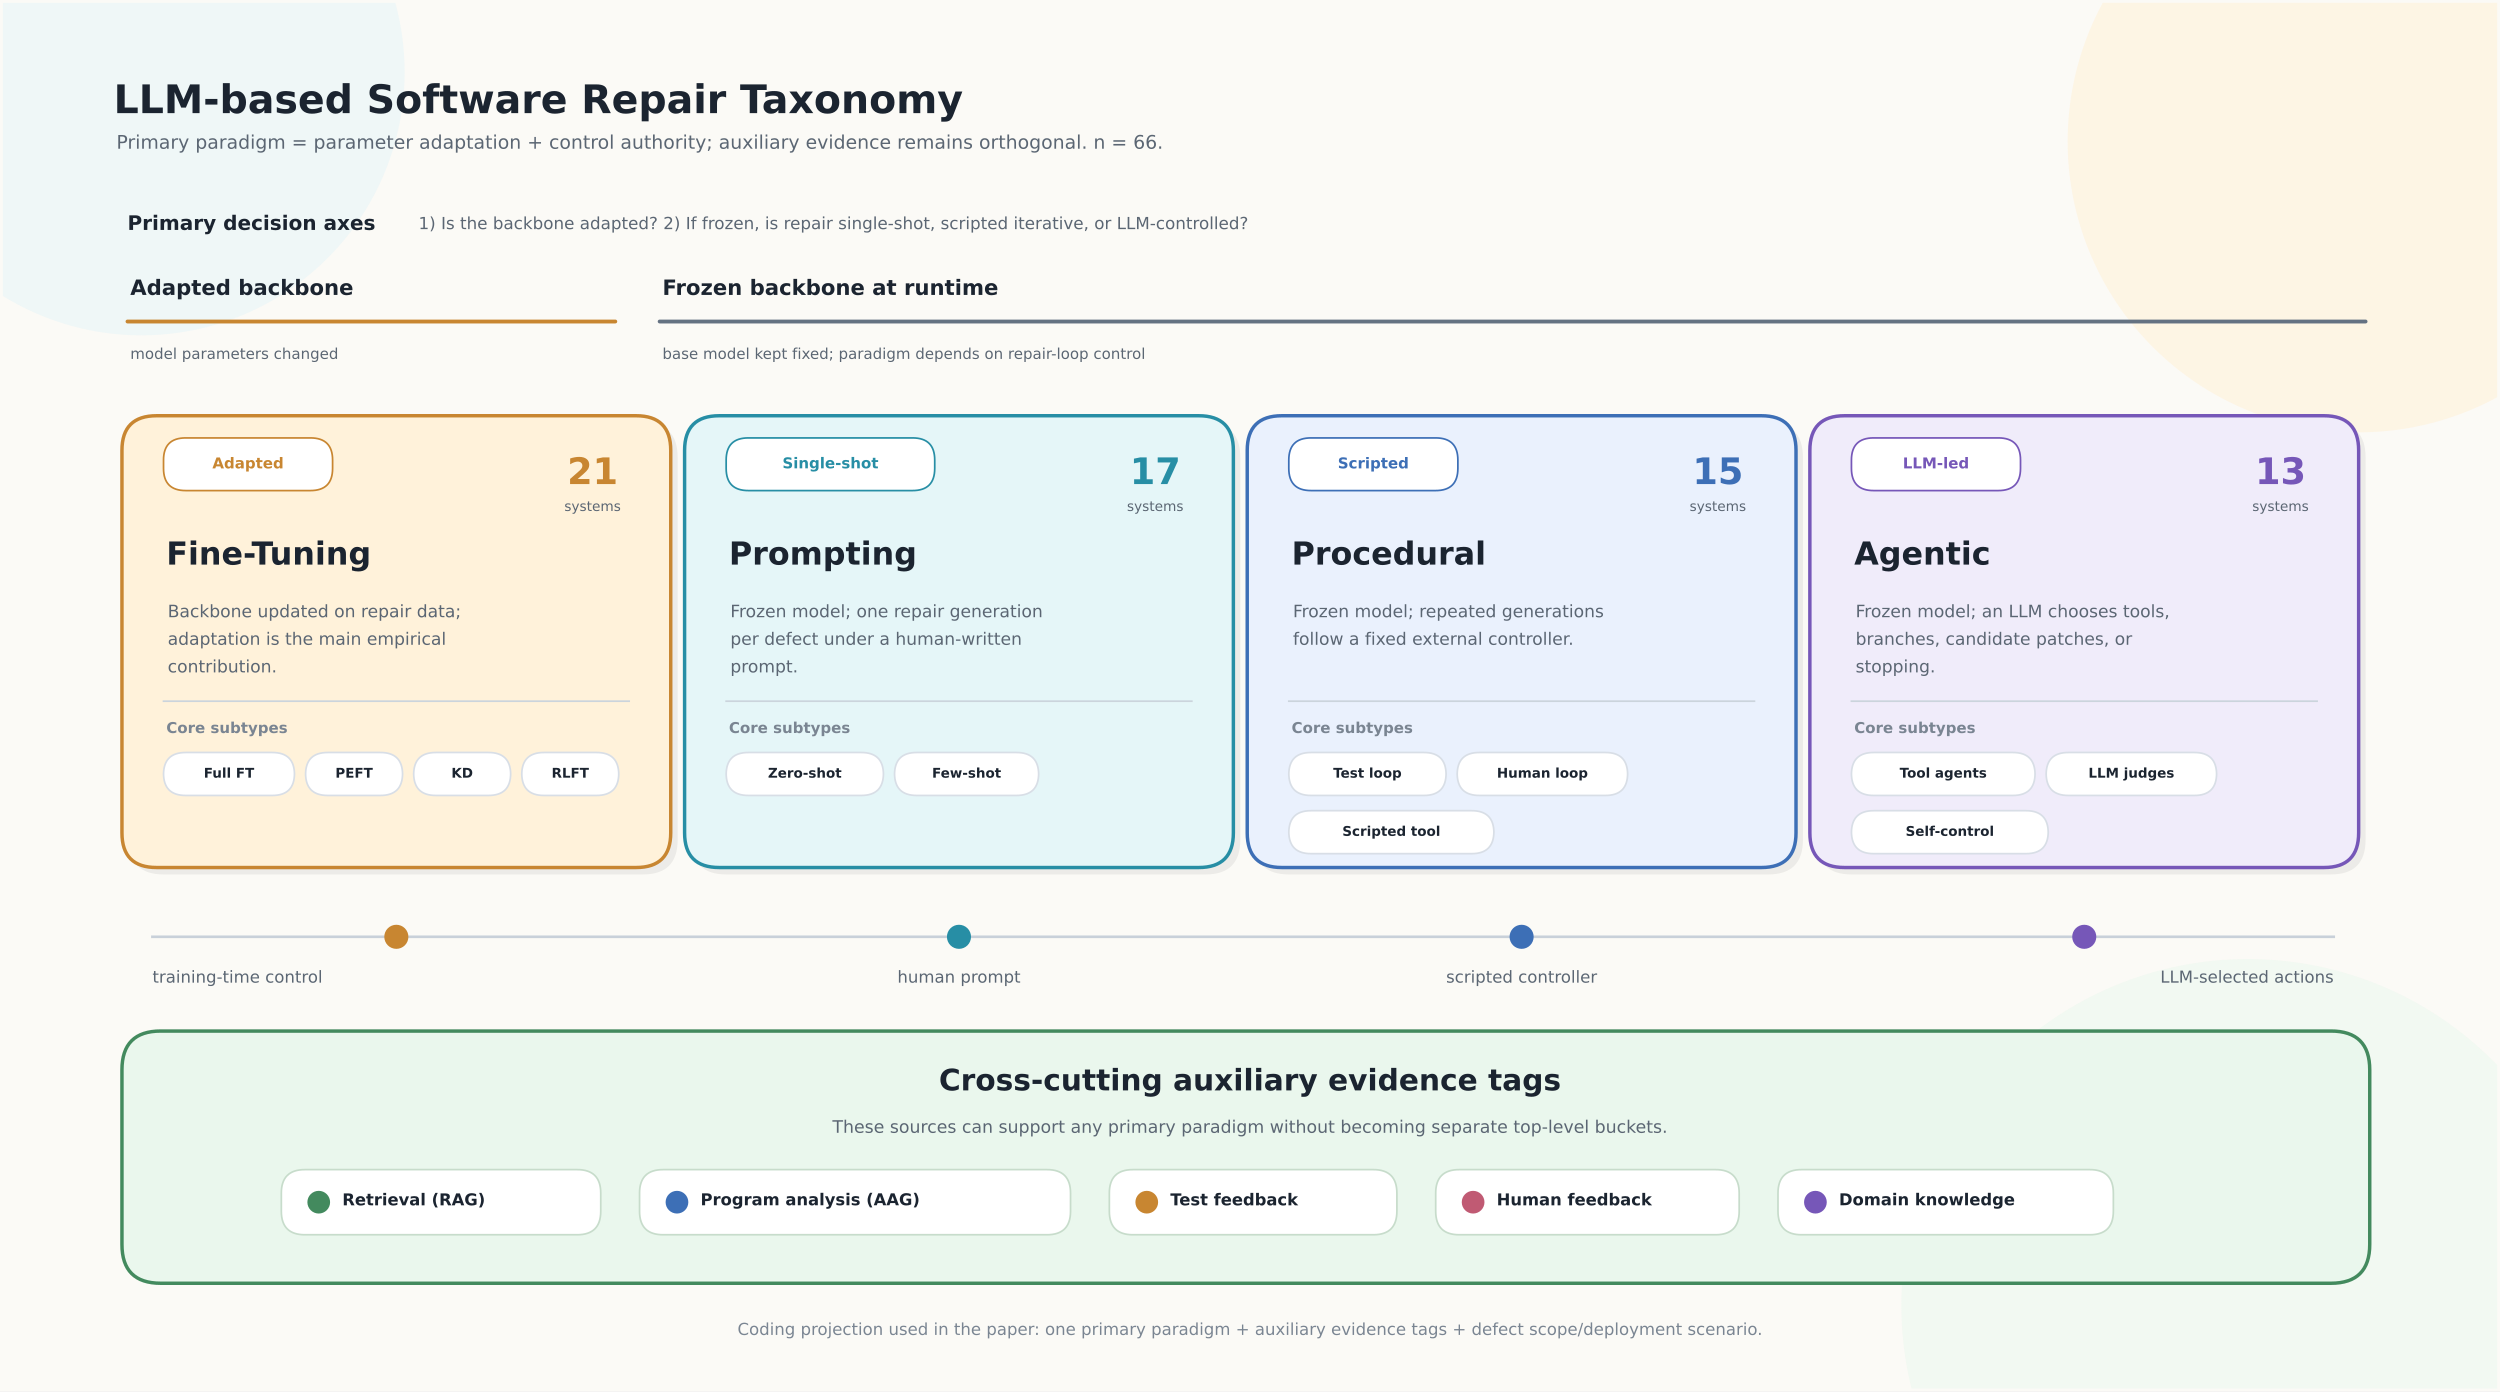
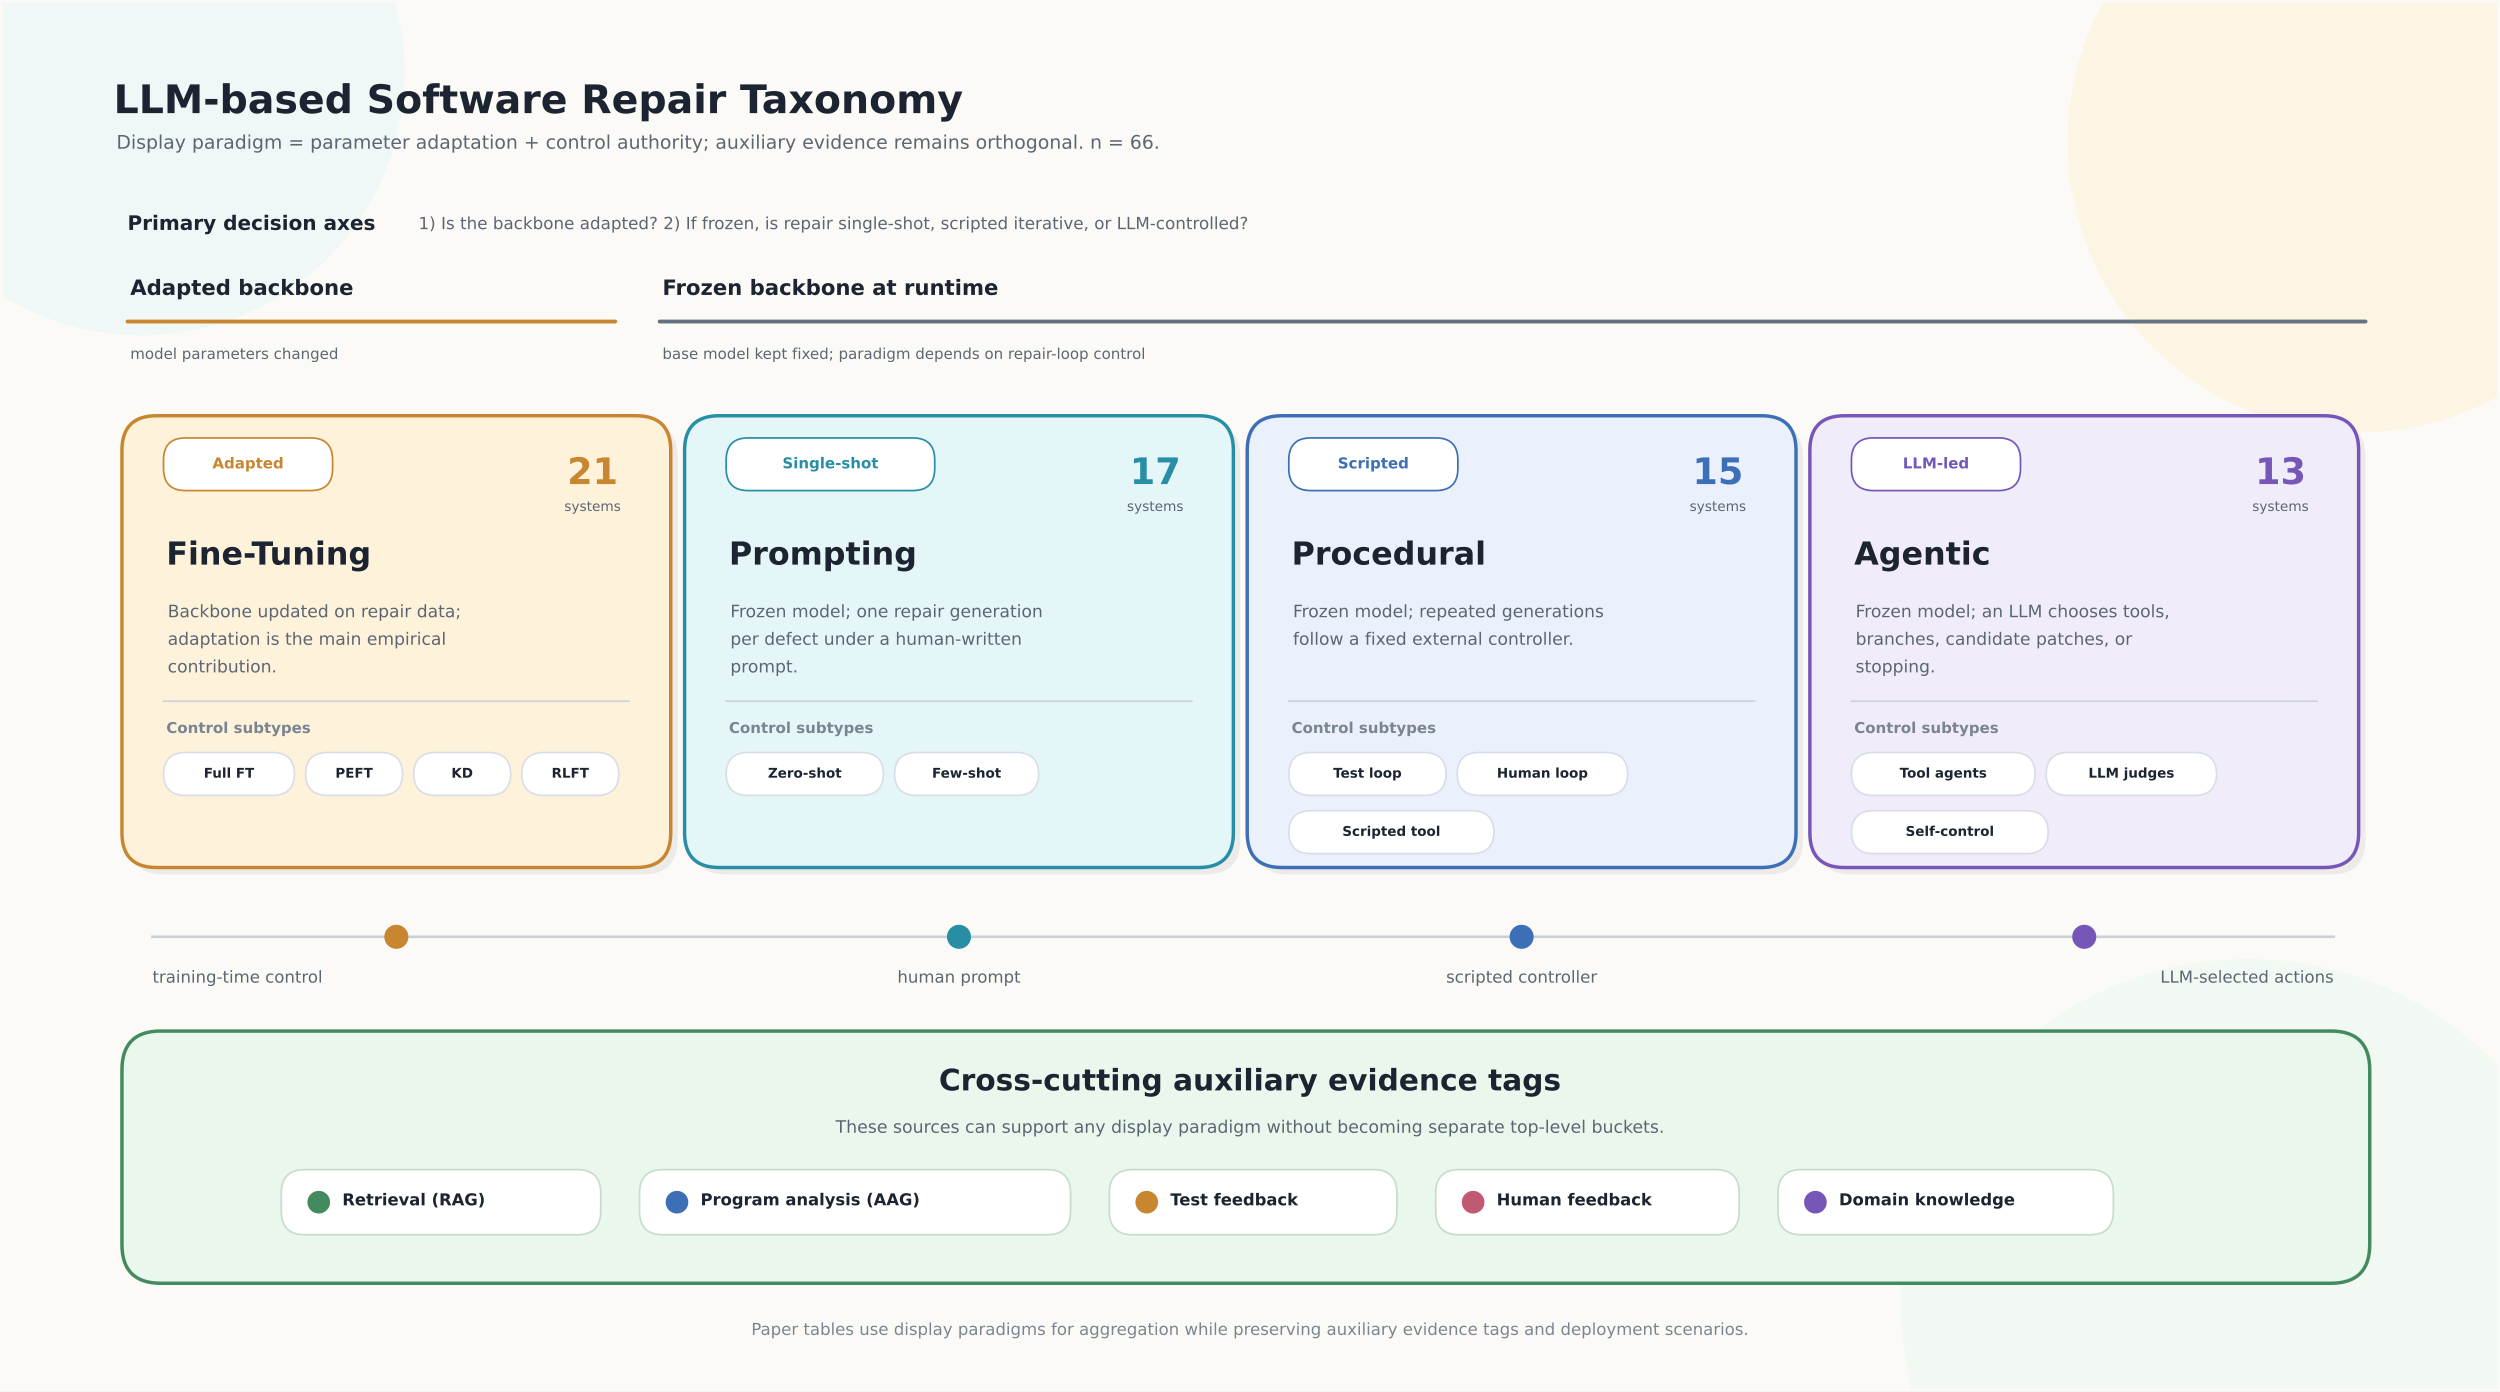
<svg xmlns="http://www.w3.org/2000/svg" width="1298.88pt" height="722.88pt" viewBox="0 0 1298.88 722.88" version="1.1">
  <defs>
    <style type="text/css">*{stroke-linejoin: round; stroke-linecap: butt}</style>
  </defs>
  <g id="figure_1">
    <g id="patch_1">
      <path d="M 0 722.88 L 1298.88 722.88 L 1298.88 0 L 0 0 z " style="fill: #fbfaf6" />
    </g>
    <g id="axes_1">
      <g id="patch_2">
        <path d="M 73.44 174.24 C 109.72 174.24 144.519 159.826 170.172 134.172 C 195.826 108.519 210.24 73.72 210.24 37.44 C 210.24 1.16 195.826 -33.639 170.172 -59.292 C 144.519 -84.946 109.72 -99.36 73.44 -99.36 C 37.16 -99.36 2.361 -84.946 -23.292 -59.292 C -48.946 -33.639 -63.36 1.16 -63.36 37.44 C -63.36 73.72 -48.946 108.519 -23.292 134.172 C 2.361 159.826 37.16 174.24 73.44 174.24 z " clip-path="url(#p013d202a5e)" style="fill: #e6f4f7; opacity: 0.55" />
      </g>
      <g id="patch_3">
        <path d="M 1225.44 224.64 C 1265.539 224.64 1304 208.709 1332.355 180.355 C 1360.709 152 1376.64 113.539 1376.64 73.44 C 1376.64 33.341 1360.709 -5.12 1332.355 -33.475 C 1304 -61.829 1265.539 -77.76 1225.44 -77.76 C 1185.341 -77.76 1146.88 -61.829 1118.525 -33.475 C 1090.171 -5.12 1074.24 33.341 1074.24 73.44 C 1074.24 113.539 1090.171 152 1118.525 180.355 C 1146.88 208.709 1185.341 224.64 1225.44 224.64 z " clip-path="url(#p013d202a5e)" style="fill: #fff0d6; opacity: 0.55" />
      </g>
      <g id="patch_4">
        <path d="M 1167.84 858.24 C 1215.577 858.24 1261.364 839.274 1295.119 805.519 C 1328.874 771.764 1347.84 725.977 1347.84 678.24 C 1347.84 630.503 1328.874 584.716 1295.119 550.961 C 1261.364 517.206 1215.577 498.24 1167.84 498.24 C 1120.103 498.24 1074.316 517.206 1040.561 550.961 C 1006.806 584.716 987.84 630.503 987.84 678.24 C 987.84 725.977 1006.806 771.764 1040.561 805.519 C 1074.316 839.274 1120.103 858.24 1167.84 858.24 z " clip-path="url(#p013d202a5e)" style="fill: #eaf7ed; opacity: 0.5" />
      </g>
      <g id="patch_5">
        <path d="M 84.96 454.32 L 334.08 454.32 Q 352.08 454.32 352.08 436.32 L 352.08 237.6 Q 352.08 219.6 334.08 219.6 L 84.96 219.6 Q 66.96 219.6 66.96 237.6 L 66.96 436.32 Q 66.96 454.32 84.96 454.32 z " clip-path="url(#p013d202a5e)" style="opacity: 0.06" />
      </g>
      <g id="patch_6">
        <path d="M 377.28 454.32 L 626.4 454.32 Q 644.4 454.32 644.4 436.32 L 644.4 237.6 Q 644.4 219.6 626.4 219.6 L 377.28 219.6 Q 359.28 219.6 359.28 237.6 L 359.28 436.32 Q 359.28 454.32 377.28 454.32 z " clip-path="url(#p013d202a5e)" style="opacity: 0.06" />
      </g>
      <g id="patch_7">
        <path d="M 669.6 454.32 L 918.72 454.32 Q 936.72 454.32 936.72 436.32 L 936.72 237.6 Q 936.72 219.6 918.72 219.6 L 669.6 219.6 Q 651.6 219.6 651.6 237.6 L 651.6 436.32 Q 651.6 454.32 669.6 454.32 z " clip-path="url(#p013d202a5e)" style="opacity: 0.06" />
      </g>
      <g id="patch_8">
        <path d="M 961.92 454.32 L 1211.04 454.32 Q 1229.04 454.32 1229.04 436.32 L 1229.04 237.6 Q 1229.04 219.6 1211.04 219.6 L 961.92 219.6 Q 943.92 219.6 943.92 237.6 L 943.92 436.32 Q 943.92 454.32 961.92 454.32 z " clip-path="url(#p013d202a5e)" style="opacity: 0.06" />
      </g>
      <g id="line2d_1">
        <path d="M 79.2 486.72 L 1212.48 486.72 " clip-path="url(#p013d202a5e)" style="fill: none; stroke: #c8d0d9; stroke-width: 1.4; stroke-linecap: square" />
      </g>
      <g id="line2d_2">
        <path d="M 66.24 167.04 L 319.68 167.04 " clip-path="url(#p013d202a5e)" style="fill: none; stroke: #c88631; stroke-width: 2; stroke-linecap: round" />
      </g>
      <g id="line2d_3">
        <path d="M 342.72 167.04 L 1229.04 167.04 " clip-path="url(#p013d202a5e)" style="fill: none; stroke: #647282; stroke-width: 2; stroke-linecap: round" />
      </g>
      <g id="patch_9">
        <path d="M 81.36 450.72 L 330.48 450.72 Q 348.48 450.72 348.48 432.72 L 348.48 234 Q 348.48 216 330.48 216 L 81.36 216 Q 63.36 216 63.36 234 L 63.36 432.72 Q 63.36 450.72 81.36 450.72 z " clip-path="url(#p013d202a5e)" style="fill: #fff2da; stroke: #c88631; stroke-width: 1.8; stroke-linejoin: miter" />
      </g>
      <g id="patch_10">
        <path d="M 373.68 450.72 L 622.8 450.72 Q 640.8 450.72 640.8 432.72 L 640.8 234 Q 640.8 216 622.8 216 L 373.68 216 Q 355.68 216 355.68 234 L 355.68 432.72 Q 355.68 450.72 373.68 450.72 z " clip-path="url(#p013d202a5e)" style="fill: #e5f6f8; stroke: #278ea5; stroke-width: 1.8; stroke-linejoin: miter" />
      </g>
      <g id="patch_11">
        <path d="M 666 450.72 L 915.12 450.72 Q 933.12 450.72 933.12 432.72 L 933.12 234 Q 933.12 216 915.12 216 L 666 216 Q 648 216 648 234 L 648 432.72 Q 648 450.72 666 450.72 z " clip-path="url(#p013d202a5e)" style="fill: #eaf1fd; stroke: #3d6fb6; stroke-width: 1.8; stroke-linejoin: miter" />
      </g>
      <g id="patch_12">
        <path d="M 958.32 450.72 L 1207.44 450.72 Q 1225.44 450.72 1225.44 432.72 L 1225.44 234 Q 1225.44 216 1207.44 216 L 958.32 216 Q 940.32 216 940.32 234 L 940.32 432.72 Q 940.32 450.72 958.32 450.72 z " clip-path="url(#p013d202a5e)" style="fill: #f0ecfa; stroke: #7657b8; stroke-width: 1.8; stroke-linejoin: miter" />
      </g>
      <g id="patch_13">
        <path d="M 83.52 666.72 L 1211.04 666.72 Q 1231.2 666.72 1231.2 646.56 L 1231.2 555.84 Q 1231.2 535.68 1211.04 535.68 L 83.52 535.68 Q 63.36 535.68 63.36 555.84 L 63.36 646.56 Q 63.36 666.72 83.52 666.72 z " clip-path="url(#p013d202a5e)" style="fill: #eaf7ed; stroke: #438a5e; stroke-width: 1.8; stroke-linejoin: miter" />
      </g>
      <g id="text_1">
        <text style="font-weight: 700; font-size: 20.5px; font-family: 'DejaVu Sans'; text-anchor: start; fill: #1b2430" x="59.04" y="58.777" transform="rotate(-0 59.04 58.7768)">LLM-based Software Repair Taxonomy</text>
      </g>
      <g id="text_2">
-         <text style="font-size: 9.8px; font-family: 'DejaVu Sans'; text-anchor: start; fill: #5b6673" x="60.48" y="77.286" transform="rotate(-0 60.48 77.28647)">Primary paradigm = parameter adaptation + control authority; auxiliary evidence remains orthogonal.  n = 66.</text>
+         <text style="font-size: 9.8px; font-family: 'DejaVu Sans'; text-anchor: start; fill: #5b6673" x="60.48" y="77.286" transform="rotate(-0 60.48 77.28647)">Display paradigm = parameter adaptation + control authority; auxiliary evidence remains orthogonal.  n = 66.</text>
      </g>
      <g id="text_3">
        <text style="font-weight: 700; font-size: 10.4px; font-family: 'DejaVu Sans'; text-anchor: start; fill: #1b2430" x="66.24" y="119.469" transform="rotate(-0 66.24 119.4691)">Primary decision axes</text>
      </g>
      <g id="text_4">
        <text style="font-size: 8.7px; font-family: 'DejaVu Sans'; text-anchor: start; fill: #5b6673" x="217.44" y="119.041" transform="rotate(-0 217.44 119.0407)">1) Is the backbone adapted?   2) If frozen, is repair single-shot, scripted iterative, or LLM-controlled?</text>
      </g>
      <g id="text_5">
        <text style="font-weight: 700; font-size: 11px; font-family: 'DejaVu Sans'; text-anchor: start; fill: #1b2430" x="67.68" y="153.232" transform="rotate(-0 67.68 153.2323)">Adapted backbone</text>
      </g>
      <g id="text_6">
        <text style="font-weight: 700; font-size: 11px; font-family: 'DejaVu Sans'; text-anchor: start; fill: #1b2430" x="344.16" y="153.232" transform="rotate(-0 344.16 153.2323)">Frozen backbone at runtime</text>
      </g>
      <g id="text_7">
        <text style="font-size: 7.8px; font-family: 'DejaVu Sans'; text-anchor: start; fill: #5b6673" x="67.68" y="186.472" transform="rotate(-0 67.68 186.4723)">model parameters changed</text>
      </g>
      <g id="text_8">
        <text style="font-size: 7.8px; font-family: 'DejaVu Sans'; text-anchor: start; fill: #5b6673" x="344.16" y="186.472" transform="rotate(-0 344.16 186.4723)">base model kept fixed; paradigm depends on repair-loop control</text>
      </g>
      <g id="patch_14">
        <path d="M 96.48 254.88 L 161.28 254.88 Q 172.8 254.88 172.8 243.36 L 172.8 239.04 Q 172.8 227.52 161.28 227.52 L 96.48 227.52 Q 84.96 227.52 84.96 239.04 L 84.96 243.36 Q 84.96 254.88 96.48 254.88 z " clip-path="url(#p013d202a5e)" style="fill: #ffffff; stroke: #c88631; stroke-width: 0.9; stroke-linejoin: miter" />
      </g>
      <g id="text_9">
        <text style="font-weight: 700; font-size: 16.5px; font-family: 'DejaVu Sans'; text-anchor: start; fill: #1b2430" x="86.4" y="293.337" transform="rotate(-0 86.4 293.3374)">Fine-Tuning</text>
      </g>
      <g id="text_10">
        <text style="font-size: 8.9px; font-family: 'DejaVu Sans'; text-anchor: start; fill: #5b6673" x="87.12" y="320.683" transform="rotate(-0 87.12 320.6826)">Backbone updated on repair data;</text>
      </g>
      <g id="text_11">
        <text style="font-size: 8.9px; font-family: 'DejaVu Sans'; text-anchor: start; fill: #5b6673" x="87.12" y="335.021" transform="rotate(-0 87.12 335.0215)">adaptation is the main empirical</text>
      </g>
      <g id="text_12">
        <text style="font-size: 8.9px; font-family: 'DejaVu Sans'; text-anchor: start; fill: #5b6673" x="87.12" y="349.36" transform="rotate(-0 87.12 349.3604)">contribution.</text>
      </g>
      <g id="line2d_4">
        <path d="M 84.96 364.32 L 326.88 364.32 " clip-path="url(#p013d202a5e)" style="fill: none; stroke: #cbd4dc; stroke-width: 0.9; stroke-linecap: square" />
      </g>
      <g id="text_13">
-         <text style="font-weight: 600; font-size: 7.8px; font-family: 'DejaVu Sans'; text-anchor: start; fill: #7a8592" x="86.4" y="380.842" transform="rotate(-0 86.4 380.8418)">Core subtypes</text>
+         <text style="font-weight: 600; font-size: 7.8px; font-family: 'DejaVu Sans'; text-anchor: start; fill: #7a8592" x="86.4" y="380.842" transform="rotate(-0 86.4 380.8418)">Control subtypes</text>
      </g>
      <g id="patch_15">
        <path d="M 96.48 413.28 L 141.48 413.28 Q 153 413.28 153 401.76 L 153 402.48 Q 153 390.96 141.48 390.96 L 96.48 390.96 Q 84.96 390.96 84.96 402.48 L 84.96 401.76 Q 84.96 413.28 96.48 413.28 z " clip-path="url(#p013d202a5e)" style="fill: #ffffff; stroke: #d8dee6; stroke-width: 0.9; stroke-linejoin: miter" />
      </g>
      <g id="patch_16">
        <path d="M 170.28 413.28 L 197.64 413.28 Q 209.16 413.28 209.16 401.76 L 209.16 402.48 Q 209.16 390.96 197.64 390.96 L 170.28 390.96 Q 158.76 390.96 158.76 402.48 L 158.76 401.76 Q 158.76 413.28 170.28 413.28 z " clip-path="url(#p013d202a5e)" style="fill: #ffffff; stroke: #d8dee6; stroke-width: 0.9; stroke-linejoin: miter" />
      </g>
      <g id="patch_17">
        <path d="M 226.44 413.28 L 253.8 413.28 Q 265.32 413.28 265.32 401.76 L 265.32 402.48 Q 265.32 390.96 253.8 390.96 L 226.44 390.96 Q 214.92 390.96 214.92 402.48 L 214.92 401.76 Q 214.92 413.28 226.44 413.28 z " clip-path="url(#p013d202a5e)" style="fill: #ffffff; stroke: #d8dee6; stroke-width: 0.9; stroke-linejoin: miter" />
      </g>
      <g id="patch_18">
        <path d="M 282.6 413.28 L 309.96 413.28 Q 321.48 413.28 321.48 401.76 L 321.48 402.48 Q 321.48 390.96 309.96 390.96 L 282.6 390.96 Q 271.08 390.96 271.08 402.48 L 271.08 401.76 Q 271.08 413.28 282.6 413.28 z " clip-path="url(#p013d202a5e)" style="fill: #ffffff; stroke: #d8dee6; stroke-width: 0.9; stroke-linejoin: miter" />
      </g>
      <g id="patch_19">
        <path d="M 388.8 254.88 L 474.12 254.88 Q 485.64 254.88 485.64 243.36 L 485.64 239.04 Q 485.64 227.52 474.12 227.52 L 388.8 227.52 Q 377.28 227.52 377.28 239.04 L 377.28 243.36 Q 377.28 254.88 388.8 254.88 z " clip-path="url(#p013d202a5e)" style="fill: #ffffff; stroke: #278ea5; stroke-width: 0.9; stroke-linejoin: miter" />
      </g>
      <g id="text_14">
        <text style="font-weight: 700; font-size: 16.5px; font-family: 'DejaVu Sans'; text-anchor: start; fill: #1b2430" x="378.72" y="293.337" transform="rotate(-0 378.72 293.3374)">Prompting</text>
      </g>
      <g id="text_15">
        <text style="font-size: 8.9px; font-family: 'DejaVu Sans'; text-anchor: start; fill: #5b6673" x="379.44" y="320.683" transform="rotate(-0 379.44 320.6826)">Frozen model; one repair generation</text>
      </g>
      <g id="text_16">
        <text style="font-size: 8.9px; font-family: 'DejaVu Sans'; text-anchor: start; fill: #5b6673" x="379.44" y="335.021" transform="rotate(-0 379.44 335.0215)">per defect under a human-written</text>
      </g>
      <g id="text_17">
        <text style="font-size: 8.9px; font-family: 'DejaVu Sans'; text-anchor: start; fill: #5b6673" x="379.44" y="349.36" transform="rotate(-0 379.44 349.3604)">prompt.</text>
      </g>
      <g id="line2d_5">
        <path d="M 377.28 364.32 L 619.2 364.32 " clip-path="url(#p013d202a5e)" style="fill: none; stroke: #cbd4dc; stroke-width: 0.9; stroke-linecap: square" />
      </g>
      <g id="text_18">
-         <text style="font-weight: 600; font-size: 7.8px; font-family: 'DejaVu Sans'; text-anchor: start; fill: #7a8592" x="378.72" y="380.842" transform="rotate(-0 378.72 380.8418)">Core subtypes</text>
+         <text style="font-weight: 600; font-size: 7.8px; font-family: 'DejaVu Sans'; text-anchor: start; fill: #7a8592" x="378.72" y="380.842" transform="rotate(-0 378.72 380.8418)">Control subtypes</text>
      </g>
      <g id="patch_20">
        <path d="M 388.8 413.28 L 447.48 413.28 Q 459 413.28 459 401.76 L 459 402.48 Q 459 390.96 447.48 390.96 L 388.8 390.96 Q 377.28 390.96 377.28 402.48 L 377.28 401.76 Q 377.28 413.28 388.8 413.28 z " clip-path="url(#p013d202a5e)" style="fill: #ffffff; stroke: #d8dee6; stroke-width: 0.9; stroke-linejoin: miter" />
      </g>
      <g id="patch_21">
        <path d="M 476.28 413.28 L 528.12 413.28 Q 539.64 413.28 539.64 401.76 L 539.64 402.48 Q 539.64 390.96 528.12 390.96 L 476.28 390.96 Q 464.76 390.96 464.76 402.48 L 464.76 401.76 Q 464.76 413.28 476.28 413.28 z " clip-path="url(#p013d202a5e)" style="fill: #ffffff; stroke: #d8dee6; stroke-width: 0.9; stroke-linejoin: miter" />
      </g>
      <g id="patch_22">
        <path d="M 681.12 254.88 L 745.92 254.88 Q 757.44 254.88 757.44 243.36 L 757.44 239.04 Q 757.44 227.52 745.92 227.52 L 681.12 227.52 Q 669.6 227.52 669.6 239.04 L 669.6 243.36 Q 669.6 254.88 681.12 254.88 z " clip-path="url(#p013d202a5e)" style="fill: #ffffff; stroke: #3d6fb6; stroke-width: 0.9; stroke-linejoin: miter" />
      </g>
      <g id="text_19">
        <text style="font-weight: 700; font-size: 16.5px; font-family: 'DejaVu Sans'; text-anchor: start; fill: #1b2430" x="671.04" y="293.337" transform="rotate(-0 671.04 293.3374)">Procedural</text>
      </g>
      <g id="text_20">
        <text style="font-size: 8.9px; font-family: 'DejaVu Sans'; text-anchor: start; fill: #5b6673" x="671.76" y="320.683" transform="rotate(-0 671.76 320.6826)">Frozen model; repeated generations</text>
      </g>
      <g id="text_21">
        <text style="font-size: 8.9px; font-family: 'DejaVu Sans'; text-anchor: start; fill: #5b6673" x="671.76" y="335.021" transform="rotate(-0 671.76 335.0215)">follow a fixed external controller.</text>
      </g>
      <g id="line2d_6">
        <path d="M 669.6 364.32 L 911.52 364.32 " clip-path="url(#p013d202a5e)" style="fill: none; stroke: #cbd4dc; stroke-width: 0.9; stroke-linecap: square" />
      </g>
      <g id="text_22">
-         <text style="font-weight: 600; font-size: 7.8px; font-family: 'DejaVu Sans'; text-anchor: start; fill: #7a8592" x="671.04" y="380.842" transform="rotate(-0 671.04 380.8418)">Core subtypes</text>
+         <text style="font-weight: 600; font-size: 7.8px; font-family: 'DejaVu Sans'; text-anchor: start; fill: #7a8592" x="671.04" y="380.842" transform="rotate(-0 671.04 380.8418)">Control subtypes</text>
      </g>
      <g id="patch_23">
        <path d="M 681.12 413.28 L 739.8 413.28 Q 751.32 413.28 751.32 401.76 L 751.32 402.48 Q 751.32 390.96 739.8 390.96 L 681.12 390.96 Q 669.6 390.96 669.6 402.48 L 669.6 401.76 Q 669.6 413.28 681.12 413.28 z " clip-path="url(#p013d202a5e)" style="fill: #ffffff; stroke: #d8dee6; stroke-width: 0.9; stroke-linejoin: miter" />
      </g>
      <g id="patch_24">
        <path d="M 768.6 413.28 L 834.12 413.28 Q 845.64 413.28 845.64 401.76 L 845.64 402.48 Q 845.64 390.96 834.12 390.96 L 768.6 390.96 Q 757.08 390.96 757.08 402.48 L 757.08 401.76 Q 757.08 413.28 768.6 413.28 z " clip-path="url(#p013d202a5e)" style="fill: #ffffff; stroke: #d8dee6; stroke-width: 0.9; stroke-linejoin: miter" />
      </g>
      <g id="patch_25">
        <path d="M 681.12 443.52 L 764.64 443.52 Q 776.16 443.52 776.16 432 L 776.16 432.72 Q 776.16 421.2 764.64 421.2 L 681.12 421.2 Q 669.6 421.2 669.6 432.72 L 669.6 432 Q 669.6 443.52 681.12 443.52 z " clip-path="url(#p013d202a5e)" style="fill: #ffffff; stroke: #d8dee6; stroke-width: 0.9; stroke-linejoin: miter" />
      </g>
      <g id="patch_26">
        <path d="M 973.44 254.88 L 1038.24 254.88 Q 1049.76 254.88 1049.76 243.36 L 1049.76 239.04 Q 1049.76 227.52 1038.24 227.52 L 973.44 227.52 Q 961.92 227.52 961.92 239.04 L 961.92 243.36 Q 961.92 254.88 973.44 254.88 z " clip-path="url(#p013d202a5e)" style="fill: #ffffff; stroke: #7657b8; stroke-width: 0.9; stroke-linejoin: miter" />
      </g>
      <g id="text_23">
        <text style="font-weight: 700; font-size: 16.5px; font-family: 'DejaVu Sans'; text-anchor: start; fill: #1b2430" x="963.36" y="293.337" transform="rotate(-0 963.36 293.3374)">Agentic</text>
      </g>
      <g id="text_24">
        <text style="font-size: 8.9px; font-family: 'DejaVu Sans'; text-anchor: start; fill: #5b6673" x="964.08" y="320.683" transform="rotate(-0 964.08 320.6826)">Frozen model; an LLM chooses tools,</text>
      </g>
      <g id="text_25">
        <text style="font-size: 8.9px; font-family: 'DejaVu Sans'; text-anchor: start; fill: #5b6673" x="964.08" y="335.021" transform="rotate(-0 964.08 335.0215)">branches, candidate patches, or</text>
      </g>
      <g id="text_26">
        <text style="font-size: 8.9px; font-family: 'DejaVu Sans'; text-anchor: start; fill: #5b6673" x="964.08" y="349.36" transform="rotate(-0 964.08 349.3604)">stopping.</text>
      </g>
      <g id="line2d_7">
        <path d="M 961.92 364.32 L 1203.84 364.32 " clip-path="url(#p013d202a5e)" style="fill: none; stroke: #cbd4dc; stroke-width: 0.9; stroke-linecap: square" />
      </g>
      <g id="text_27">
-         <text style="font-weight: 600; font-size: 7.8px; font-family: 'DejaVu Sans'; text-anchor: start; fill: #7a8592" x="963.36" y="380.842" transform="rotate(-0 963.36 380.8418)">Core subtypes</text>
+         <text style="font-weight: 600; font-size: 7.8px; font-family: 'DejaVu Sans'; text-anchor: start; fill: #7a8592" x="963.36" y="380.842" transform="rotate(-0 963.36 380.8418)">Control subtypes</text>
      </g>
      <g id="patch_27">
        <path d="M 973.44 413.28 L 1045.8 413.28 Q 1057.32 413.28 1057.32 401.76 L 1057.32 402.48 Q 1057.32 390.96 1045.8 390.96 L 973.44 390.96 Q 961.92 390.96 961.92 402.48 L 961.92 401.76 Q 961.92 413.28 973.44 413.28 z " clip-path="url(#p013d202a5e)" style="fill: #ffffff; stroke: #d8dee6; stroke-width: 0.9; stroke-linejoin: miter" />
      </g>
      <g id="patch_28">
        <path d="M 1074.6 413.28 L 1140.12 413.28 Q 1151.64 413.28 1151.64 401.76 L 1151.64 402.48 Q 1151.64 390.96 1140.12 390.96 L 1074.6 390.96 Q 1063.08 390.96 1063.08 402.48 L 1063.08 401.76 Q 1063.08 413.28 1074.6 413.28 z " clip-path="url(#p013d202a5e)" style="fill: #ffffff; stroke: #d8dee6; stroke-width: 0.9; stroke-linejoin: miter" />
      </g>
      <g id="patch_29">
        <path d="M 973.44 443.52 L 1052.64 443.52 Q 1064.16 443.52 1064.16 432 L 1064.16 432.72 Q 1064.16 421.2 1052.64 421.2 L 973.44 421.2 Q 961.92 421.2 961.92 432.72 L 961.92 432 Q 961.92 443.52 973.44 443.52 z " clip-path="url(#p013d202a5e)" style="fill: #ffffff; stroke: #d8dee6; stroke-width: 0.9; stroke-linejoin: miter" />
      </g>
      <g id="patch_30">
        <path d="M 205.92 492.48 C 207.448 492.48 208.913 491.873 209.993 490.793 C 211.073 489.713 211.68 488.248 211.68 486.72 C 211.68 485.192 211.073 483.727 209.993 482.647 C 208.913 481.567 207.448 480.96 205.92 480.96 C 204.392 480.96 202.927 481.567 201.847 482.647 C 200.767 483.727 200.16 485.192 200.16 486.72 C 200.16 488.248 200.767 489.713 201.847 490.793 C 202.927 491.873 204.392 492.48 205.92 492.48 z " clip-path="url(#p013d202a5e)" style="fill: #c88631; stroke: #c88631; stroke-linejoin: miter" />
      </g>
      <g id="patch_31">
        <path d="M 498.24 492.48 C 499.768 492.48 501.233 491.873 502.313 490.793 C 503.393 489.713 504 488.248 504 486.72 C 504 485.192 503.393 483.727 502.313 482.647 C 501.233 481.567 499.768 480.96 498.24 480.96 C 496.712 480.96 495.247 481.567 494.167 482.647 C 493.087 483.727 492.48 485.192 492.48 486.72 C 492.48 488.248 493.087 489.713 494.167 490.793 C 495.247 491.873 496.712 492.48 498.24 492.48 z " clip-path="url(#p013d202a5e)" style="fill: #278ea5; stroke: #278ea5; stroke-linejoin: miter" />
      </g>
      <g id="patch_32">
        <path d="M 790.56 492.48 C 792.088 492.48 793.553 491.873 794.633 490.793 C 795.713 489.713 796.32 488.248 796.32 486.72 C 796.32 485.192 795.713 483.727 794.633 482.647 C 793.553 481.567 792.088 480.96 790.56 480.96 C 789.032 480.96 787.567 481.567 786.487 482.647 C 785.407 483.727 784.8 485.192 784.8 486.72 C 784.8 488.248 785.407 489.713 786.487 490.793 C 787.567 491.873 789.032 492.48 790.56 492.48 z " clip-path="url(#p013d202a5e)" style="fill: #3d6fb6; stroke: #3d6fb6; stroke-linejoin: miter" />
      </g>
      <g id="patch_33">
        <path d="M 1082.88 492.48 C 1084.408 492.48 1085.873 491.873 1086.953 490.793 C 1088.033 489.713 1088.64 488.248 1088.64 486.72 C 1088.64 485.192 1088.033 483.727 1086.953 482.647 C 1085.873 481.567 1084.408 480.96 1082.88 480.96 C 1081.352 480.96 1079.887 481.567 1078.807 482.647 C 1077.727 483.727 1077.12 485.192 1077.12 486.72 C 1077.12 488.248 1077.727 489.713 1078.807 490.793 C 1079.887 491.873 1081.352 492.48 1082.88 492.48 z " clip-path="url(#p013d202a5e)" style="fill: #7657b8; stroke: #7657b8; stroke-linejoin: miter" />
      </g>
      <g id="text_28">
        <text style="font-size: 8.6px; font-family: 'DejaVu Sans'; text-anchor: start; fill: #5b6673" x="79.2" y="510.535" transform="rotate(-0 79.2 510.5347)">training-time control</text>
      </g>
      <g id="text_29">
        <text style="font-size: 8.6px; font-family: 'DejaVu Sans'; text-anchor: middle; fill: #5b6673" x="498.24" y="510.535" transform="rotate(-0 498.24 510.5347)">human prompt</text>
      </g>
      <g id="text_30">
        <text style="font-size: 8.6px; font-family: 'DejaVu Sans'; text-anchor: middle; fill: #5b6673" x="790.56" y="510.535" transform="rotate(-0 790.56 510.5347)">scripted controller</text>
      </g>
      <g id="text_31">
        <text style="font-size: 8.6px; font-family: 'DejaVu Sans'; text-anchor: end; fill: #5b6673" x="1212.48" y="510.535" transform="rotate(-0 1212.48 510.5347)">LLM-selected actions</text>
      </g>
      <g id="text_32">
        <text style="font-weight: 700; font-size: 15.4px; font-family: 'DejaVu Sans'; text-anchor: middle; fill: #1b2430" x="649.44" y="566.509" transform="rotate(-0 649.44 566.5093)">Cross-cutting auxiliary evidence tags</text>
      </g>
      <g id="text_33">
-         <text style="font-size: 9px; font-family: 'DejaVu Sans'; text-anchor: middle; fill: #5b6673" x="649.44" y="588.563" transform="rotate(-0 649.44 588.5634)">These sources can support any primary paradigm without becoming separate top-level buckets.</text>
+         <text style="font-size: 9px; font-family: 'DejaVu Sans'; text-anchor: middle; fill: #5b6673" x="649.44" y="588.563" transform="rotate(-0 649.44 588.5634)">These sources can support any display paradigm without becoming separate top-level buckets.</text>
      </g>
      <g id="patch_34">
        <path d="M 158.4 641.52 L 299.88 641.52 Q 312.12 641.52 312.12 629.28 L 312.12 619.92 Q 312.12 607.68 299.88 607.68 L 158.4 607.68 Q 146.16 607.68 146.16 619.92 L 146.16 629.28 Q 146.16 641.52 158.4 641.52 z " clip-path="url(#p013d202a5e)" style="fill: #ffffff; stroke: #c7dccb; stroke-width: 0.9; stroke-linejoin: miter" />
      </g>
      <g id="patch_35">
        <path d="M 344.52 641.52 L 543.96 641.52 Q 556.2 641.52 556.2 629.28 L 556.2 619.92 Q 556.2 607.68 543.96 607.68 L 344.52 607.68 Q 332.28 607.68 332.28 619.92 L 332.28 629.28 Q 332.28 641.52 344.52 641.52 z " clip-path="url(#p013d202a5e)" style="fill: #ffffff; stroke: #c7dccb; stroke-width: 0.9; stroke-linejoin: miter" />
      </g>
      <g id="patch_36">
        <path d="M 588.6 641.52 L 713.52 641.52 Q 725.76 641.52 725.76 629.28 L 725.76 619.92 Q 725.76 607.68 713.52 607.68 L 588.6 607.68 Q 576.36 607.68 576.36 619.92 L 576.36 629.28 Q 576.36 641.52 588.6 641.52 z " clip-path="url(#p013d202a5e)" style="fill: #ffffff; stroke: #c7dccb; stroke-width: 0.9; stroke-linejoin: miter" />
      </g>
      <g id="patch_37">
        <path d="M 758.16 641.52 L 891.36 641.52 Q 903.6 641.52 903.6 629.28 L 903.6 619.92 Q 903.6 607.68 891.36 607.68 L 758.16 607.68 Q 745.92 607.68 745.92 619.92 L 745.92 629.28 Q 745.92 641.52 758.16 641.52 z " clip-path="url(#p013d202a5e)" style="fill: #ffffff; stroke: #c7dccb; stroke-width: 0.9; stroke-linejoin: miter" />
      </g>
      <g id="patch_38">
        <path d="M 936 641.52 L 1085.76 641.52 Q 1098 641.52 1098 629.28 L 1098 619.92 Q 1098 607.68 1085.76 607.68 L 936 607.68 Q 923.76 607.68 923.76 619.92 L 923.76 629.28 Q 923.76 641.52 936 641.52 z " clip-path="url(#p013d202a5e)" style="fill: #ffffff; stroke: #c7dccb; stroke-width: 0.9; stroke-linejoin: miter" />
      </g>
      <g id="text_34">
-         <text style="font-size: 8.6px; font-family: 'DejaVu Sans'; text-anchor: middle; fill: #7a8592" x="649.44" y="693.573" transform="rotate(-0 649.44 693.5731)">Coding projection used in the paper: one primary paradigm + auxiliary evidence tags + defect scope/deployment scenario.</text>
+         <text style="font-size: 8.6px; font-family: 'DejaVu Sans'; text-anchor: middle; fill: #7a8592" x="649.44" y="693.573" transform="rotate(-0 649.44 693.5731)">Paper tables use display paradigms for aggregation while preserving auxiliary evidence tags and deployment scenarios.</text>
      </g>
      <g id="text_35">
        <text style="font-weight: 600; font-size: 7.8px; font-family: 'DejaVu Sans'; text-anchor: middle; fill: #c88631" x="128.88" y="243.352" transform="rotate(-0 128.88 243.3523)">Adapted</text>
      </g>
      <g id="text_36">
        <text style="font-weight: 700; font-size: 19px; font-family: 'DejaVu Sans'; text-anchor: end; fill: #c88631" x="321.12" y="251.483" transform="rotate(-0 321.12 251.4828)">21</text>
      </g>
      <g id="text_37">
        <text style="font-size: 7.1px; font-family: 'DejaVu Sans'; text-anchor: end; fill: #5b6673" x="322.56" y="265.479" transform="rotate(-0 322.56 265.4792)">systems</text>
      </g>
      <g id="text_38">
        <text style="font-weight: 600; font-size: 7px; font-family: 'DejaVu Sans'; text-anchor: middle; fill: #1b2430" x="118.98" y="404.052" transform="rotate(-0 118.98 404.0516)">Full FT</text>
      </g>
      <g id="text_39">
        <text style="font-weight: 600; font-size: 7px; font-family: 'DejaVu Sans'; text-anchor: middle; fill: #1b2430" x="183.96" y="404.052" transform="rotate(-0 183.96 404.0516)">PEFT</text>
      </g>
      <g id="text_40">
        <text style="font-weight: 600; font-size: 7px; font-family: 'DejaVu Sans'; text-anchor: middle; fill: #1b2430" x="240.12" y="404.052" transform="rotate(-0 240.12 404.0516)">KD</text>
      </g>
      <g id="text_41">
        <text style="font-weight: 600; font-size: 7px; font-family: 'DejaVu Sans'; text-anchor: middle; fill: #1b2430" x="296.28" y="404.052" transform="rotate(-0 296.28 404.0516)">RLFT</text>
      </g>
      <g id="text_42">
        <text style="font-weight: 600; font-size: 7.8px; font-family: 'DejaVu Sans'; text-anchor: middle; fill: #278ea5" x="431.46" y="243.322" transform="rotate(-0 431.46 243.3218)">Single-shot</text>
      </g>
      <g id="text_43">
        <text style="font-weight: 700; font-size: 19px; font-family: 'DejaVu Sans'; text-anchor: end; fill: #278ea5" x="613.44" y="251.483" transform="rotate(-0 613.44 251.4828)">17</text>
      </g>
      <g id="text_44">
        <text style="font-size: 7.1px; font-family: 'DejaVu Sans'; text-anchor: end; fill: #5b6673" x="614.88" y="265.479" transform="rotate(-0 614.88 265.4792)">systems</text>
      </g>
      <g id="text_45">
        <text style="font-weight: 600; font-size: 7px; font-family: 'DejaVu Sans'; text-anchor: middle; fill: #1b2430" x="418.14" y="404.052" transform="rotate(-0 418.14 404.0516)">Zero-shot</text>
      </g>
      <g id="text_46">
        <text style="font-weight: 600; font-size: 7px; font-family: 'DejaVu Sans'; text-anchor: middle; fill: #1b2430" x="502.2" y="404.052" transform="rotate(-0 502.2 404.0516)">Few-shot</text>
      </g>
      <g id="text_47">
        <text style="font-weight: 600; font-size: 7.8px; font-family: 'DejaVu Sans'; text-anchor: middle; fill: #3d6fb6" x="713.52" y="243.352" transform="rotate(-0 713.52 243.3523)">Scripted</text>
      </g>
      <g id="text_48">
        <text style="font-weight: 700; font-size: 19px; font-family: 'DejaVu Sans'; text-anchor: end; fill: #3d6fb6" x="905.76" y="251.483" transform="rotate(-0 905.76 251.4828)">15</text>
      </g>
      <g id="text_49">
        <text style="font-size: 7.1px; font-family: 'DejaVu Sans'; text-anchor: end; fill: #5b6673" x="907.2" y="265.479" transform="rotate(-0 907.2 265.4792)">systems</text>
      </g>
      <g id="text_50">
        <text style="font-weight: 600; font-size: 7px; font-family: 'DejaVu Sans'; text-anchor: middle; fill: #1b2430" x="710.46" y="404.052" transform="rotate(-0 710.46 404.0516)">Test loop</text>
      </g>
      <g id="text_51">
        <text style="font-weight: 600; font-size: 7px; font-family: 'DejaVu Sans'; text-anchor: middle; fill: #1b2430" x="801.36" y="404.052" transform="rotate(-0 801.36 404.0516)">Human loop</text>
      </g>
      <g id="text_52">
        <text style="font-weight: 600; font-size: 7px; font-family: 'DejaVu Sans'; text-anchor: middle; fill: #1b2430" x="722.88" y="434.292" transform="rotate(-0 722.88 434.2916)">Scripted tool</text>
      </g>
      <g id="text_53">
        <text style="font-weight: 600; font-size: 7.8px; font-family: 'DejaVu Sans'; text-anchor: middle; fill: #7657b8" x="1005.84" y="243.352" transform="rotate(-0 1005.84 243.3523)">LLM-led</text>
      </g>
      <g id="text_54">
        <text style="font-weight: 700; font-size: 19px; font-family: 'DejaVu Sans'; text-anchor: end; fill: #7657b8" x="1198.08" y="251.483" transform="rotate(-0 1198.08 251.4828)">13</text>
      </g>
      <g id="text_55">
        <text style="font-size: 7.1px; font-family: 'DejaVu Sans'; text-anchor: end; fill: #5b6673" x="1199.52" y="265.479" transform="rotate(-0 1199.52 265.4792)">systems</text>
      </g>
      <g id="text_56">
        <text style="font-weight: 600; font-size: 7px; font-family: 'DejaVu Sans'; text-anchor: middle; fill: #1b2430" x="1009.62" y="404.024" transform="rotate(-0 1009.62 404.0242)">Tool agents</text>
      </g>
      <g id="text_57">
        <text style="font-weight: 600; font-size: 7px; font-family: 'DejaVu Sans'; text-anchor: middle; fill: #1b2430" x="1107.36" y="404.024" transform="rotate(-0 1107.36 404.0242)">LLM judges</text>
      </g>
      <g id="text_58">
        <text style="font-weight: 600; font-size: 7px; font-family: 'DejaVu Sans'; text-anchor: middle; fill: #1b2430" x="1013.04" y="434.292" transform="rotate(-0 1013.04 434.2916)">Self-control</text>
      </g>
      <g id="patch_39">
        <path d="M 165.6 630 C 167.032 630 168.406 629.431 169.418 628.418 C 170.431 627.406 171 626.032 171 624.6 C 171 623.168 170.431 621.794 169.418 620.782 C 168.406 619.769 167.032 619.2 165.6 619.2 C 164.168 619.2 162.794 619.769 161.782 620.782 C 160.769 621.794 160.2 623.168 160.2 624.6 C 160.2 626.032 160.769 627.406 161.782 628.418 C 162.794 629.431 164.168 630 165.6 630 z " clip-path="url(#p013d202a5e)" style="fill: #438a5e; stroke: #438a5e; stroke-linejoin: miter" />
      </g>
      <g id="text_59">
        <text style="font-weight: 600; font-size: 8.5px; font-family: 'DejaVu Sans'; text-anchor: start; fill: #1b2430" x="177.84" y="626.225" transform="rotate(-0 177.84 626.2255)">Retrieval (RAG)</text>
      </g>
      <g id="patch_40">
        <path d="M 351.72 630 C 353.152 630 354.526 629.431 355.538 628.418 C 356.551 627.406 357.12 626.032 357.12 624.6 C 357.12 623.168 356.551 621.794 355.538 620.782 C 354.526 619.769 353.152 619.2 351.72 619.2 C 350.288 619.2 348.914 619.769 347.902 620.782 C 346.889 621.794 346.32 623.168 346.32 624.6 C 346.32 626.032 346.889 627.406 347.902 628.418 C 348.914 629.431 350.288 630 351.72 630 z " clip-path="url(#p013d202a5e)" style="fill: #3d6fb6; stroke: #3d6fb6; stroke-linejoin: miter" />
      </g>
      <g id="text_60">
        <text style="font-weight: 600; font-size: 8.5px; font-family: 'DejaVu Sans'; text-anchor: start; fill: #1b2430" x="363.96" y="626.192" transform="rotate(-0 363.96 626.1923)">Program analysis (AAG)</text>
      </g>
      <g id="patch_41">
        <path d="M 595.8 630 C 597.232 630 598.606 629.431 599.618 628.418 C 600.631 627.406 601.2 626.032 601.2 624.6 C 601.2 623.168 600.631 621.794 599.618 620.782 C 598.606 619.769 597.232 619.2 595.8 619.2 C 594.368 619.2 592.994 619.769 591.982 620.782 C 590.969 621.794 590.4 623.168 590.4 624.6 C 590.4 626.032 590.969 627.406 591.982 628.418 C 592.994 629.431 594.368 630 595.8 630 z " clip-path="url(#p013d202a5e)" style="fill: #c88631; stroke: #c88631; stroke-linejoin: miter" />
      </g>
      <g id="text_61">
        <text style="font-weight: 600; font-size: 8.5px; font-family: 'DejaVu Sans'; text-anchor: start; fill: #1b2430" x="608.04" y="626.225" transform="rotate(-0 608.04 626.2255)">Test feedback</text>
      </g>
      <g id="patch_42">
        <path d="M 765.36 630 C 766.792 630 768.166 629.431 769.178 628.418 C 770.191 627.406 770.76 626.032 770.76 624.6 C 770.76 623.168 770.191 621.794 769.178 620.782 C 768.166 619.769 766.792 619.2 765.36 619.2 C 763.928 619.2 762.554 619.769 761.542 620.782 C 760.529 621.794 759.96 623.168 759.96 624.6 C 759.96 626.032 760.529 627.406 761.542 628.418 C 762.554 629.431 763.928 630 765.36 630 z " clip-path="url(#p013d202a5e)" style="fill: #c05a73; stroke: #c05a73; stroke-linejoin: miter" />
      </g>
      <g id="text_62">
        <text style="font-weight: 600; font-size: 8.5px; font-family: 'DejaVu Sans'; text-anchor: start; fill: #1b2430" x="777.6" y="626.225" transform="rotate(-0 777.6 626.2255)">Human feedback</text>
      </g>
      <g id="patch_43">
        <path d="M 943.2 630 C 944.632 630 946.006 629.431 947.018 628.418 C 948.031 627.406 948.6 626.032 948.6 624.6 C 948.6 623.168 948.031 621.794 947.018 620.782 C 946.006 619.769 944.632 619.2 943.2 619.2 C 941.768 619.2 940.394 619.769 939.382 620.782 C 938.369 621.794 937.8 623.168 937.8 624.6 C 937.8 626.032 938.369 627.406 939.382 628.418 C 940.394 629.431 941.768 630 943.2 630 z " clip-path="url(#p013d202a5e)" style="fill: #7657b8; stroke: #7657b8; stroke-linejoin: miter" />
      </g>
      <g id="text_63">
        <text style="font-weight: 600; font-size: 8.5px; font-family: 'DejaVu Sans'; text-anchor: start; fill: #1b2430" x="955.44" y="626.192" transform="rotate(-0 955.44 626.1923)">Domain knowledge</text>
      </g>
    </g>
  </g>
  <defs>
    <clipPath id="p013d202a5e">
      <rect x="1.44" y="1.44" width="1296" height="720" />
    </clipPath>
  </defs>
</svg>
